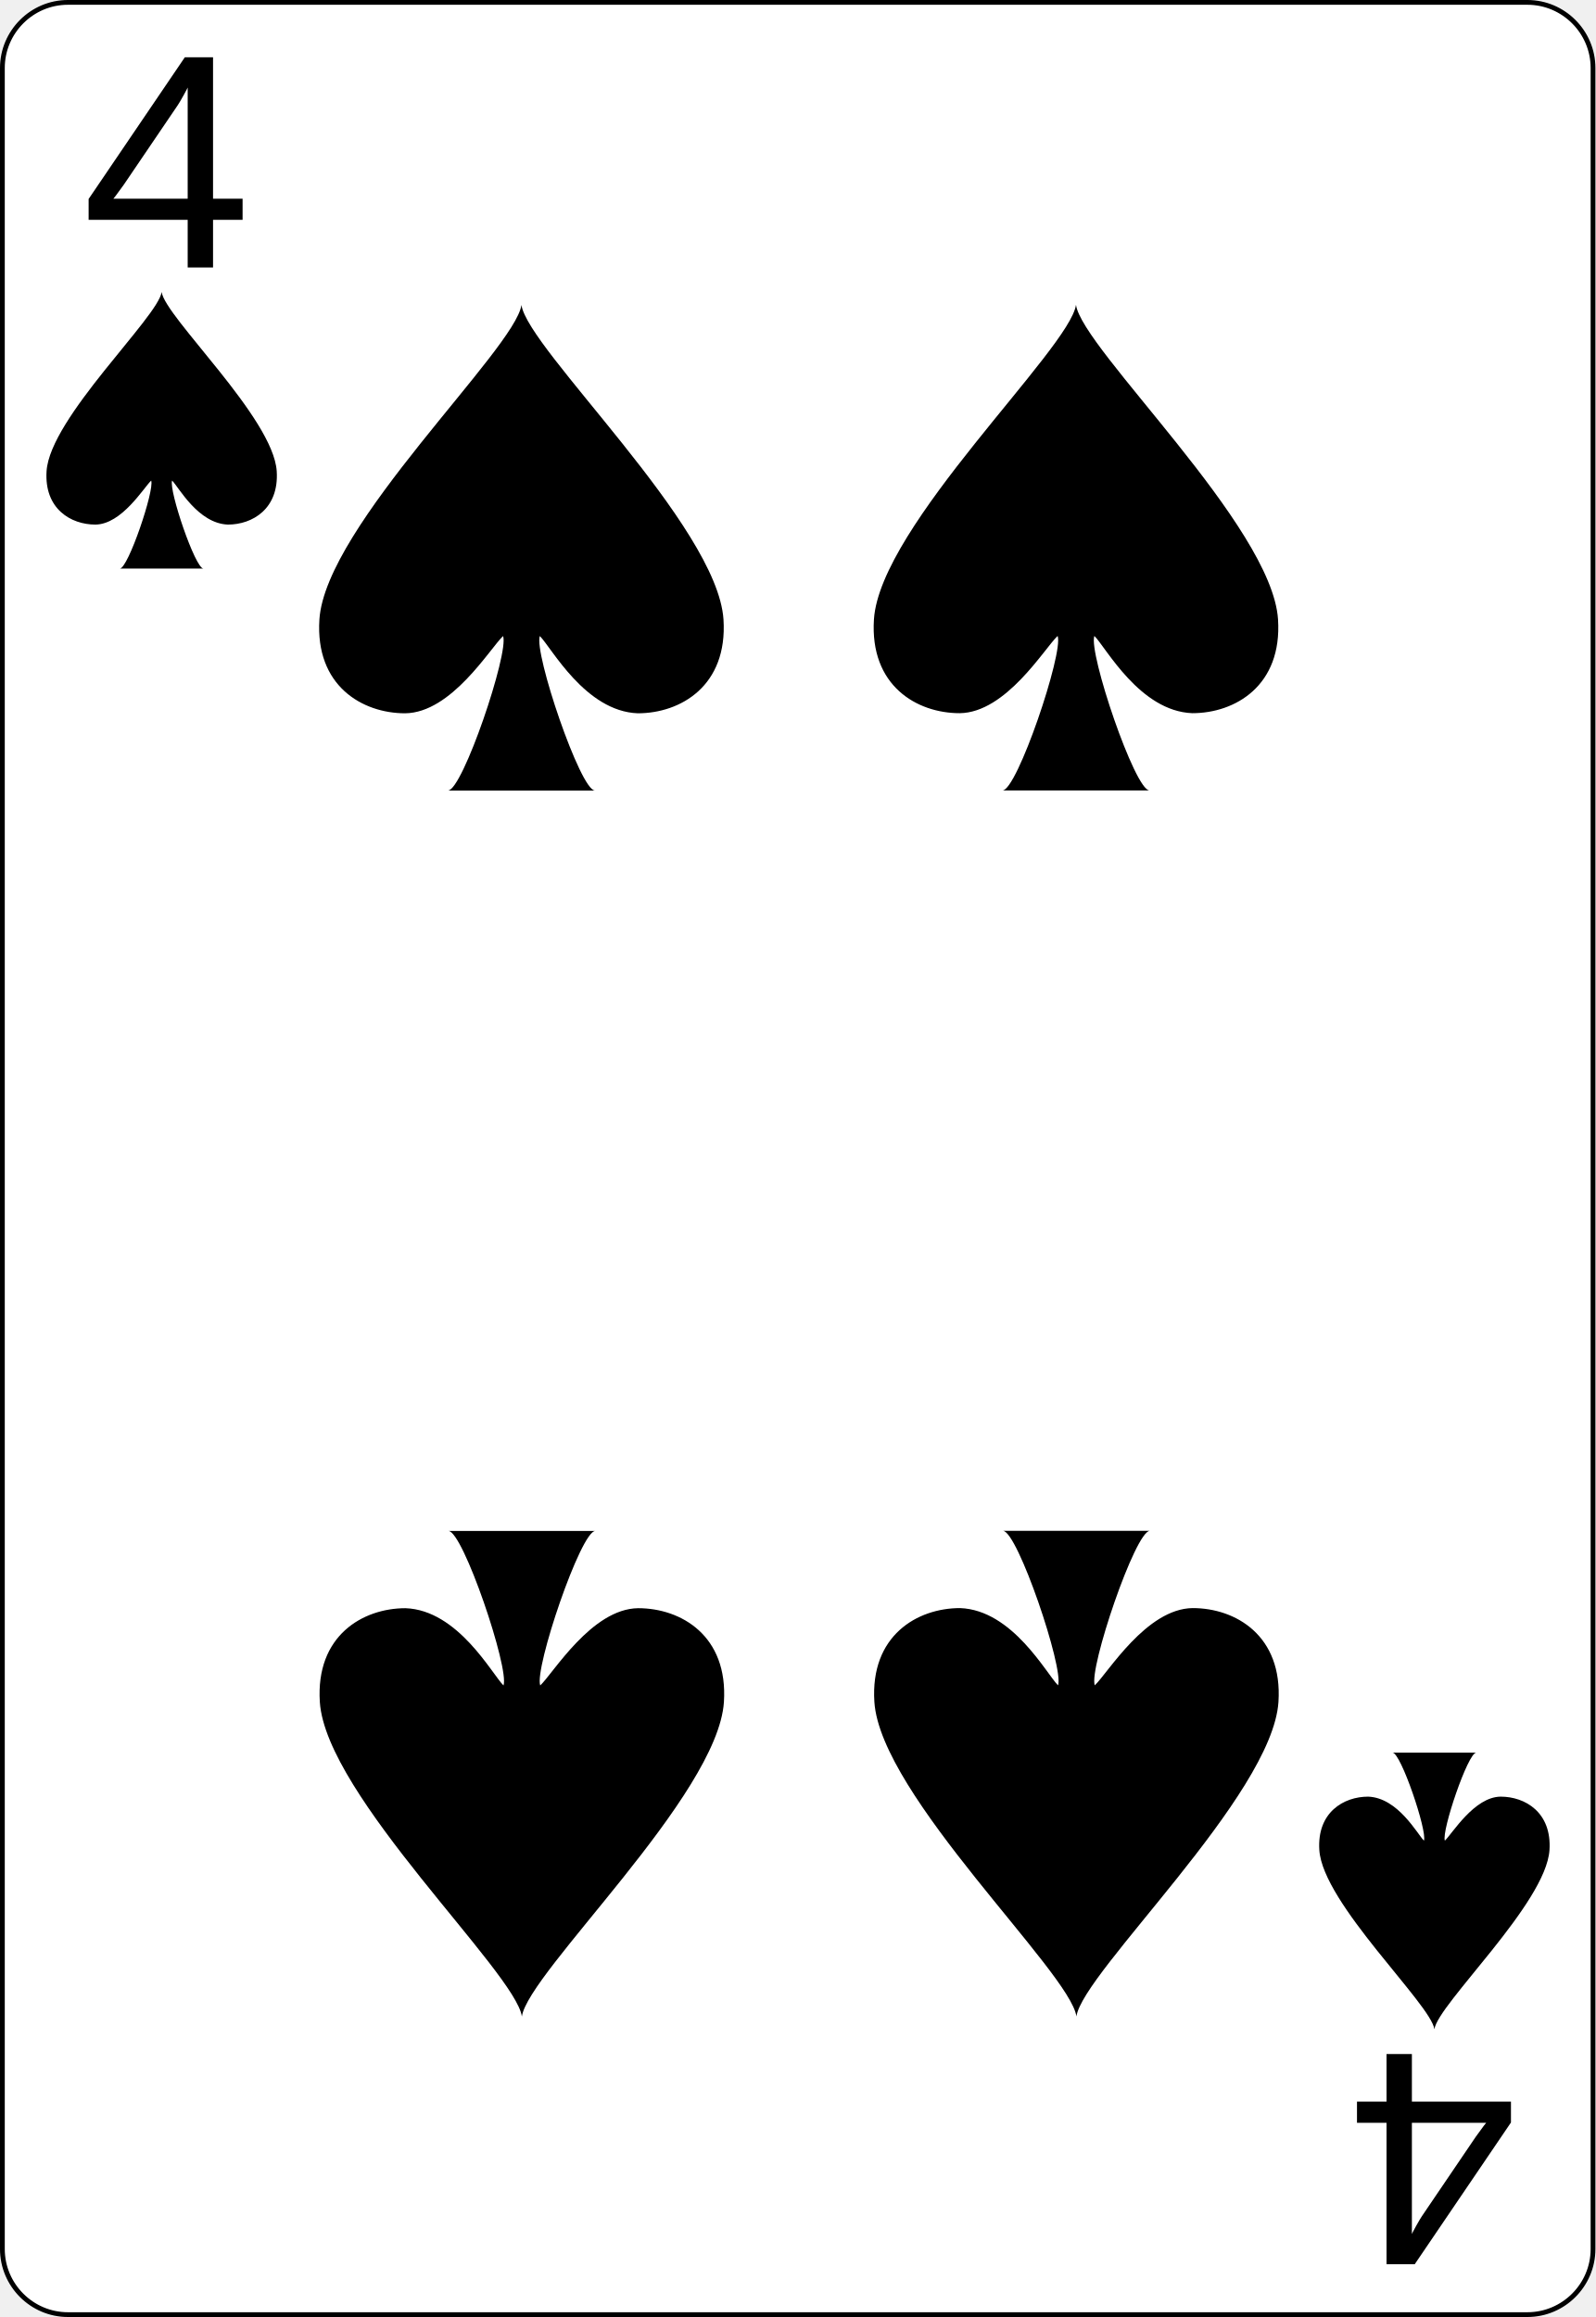
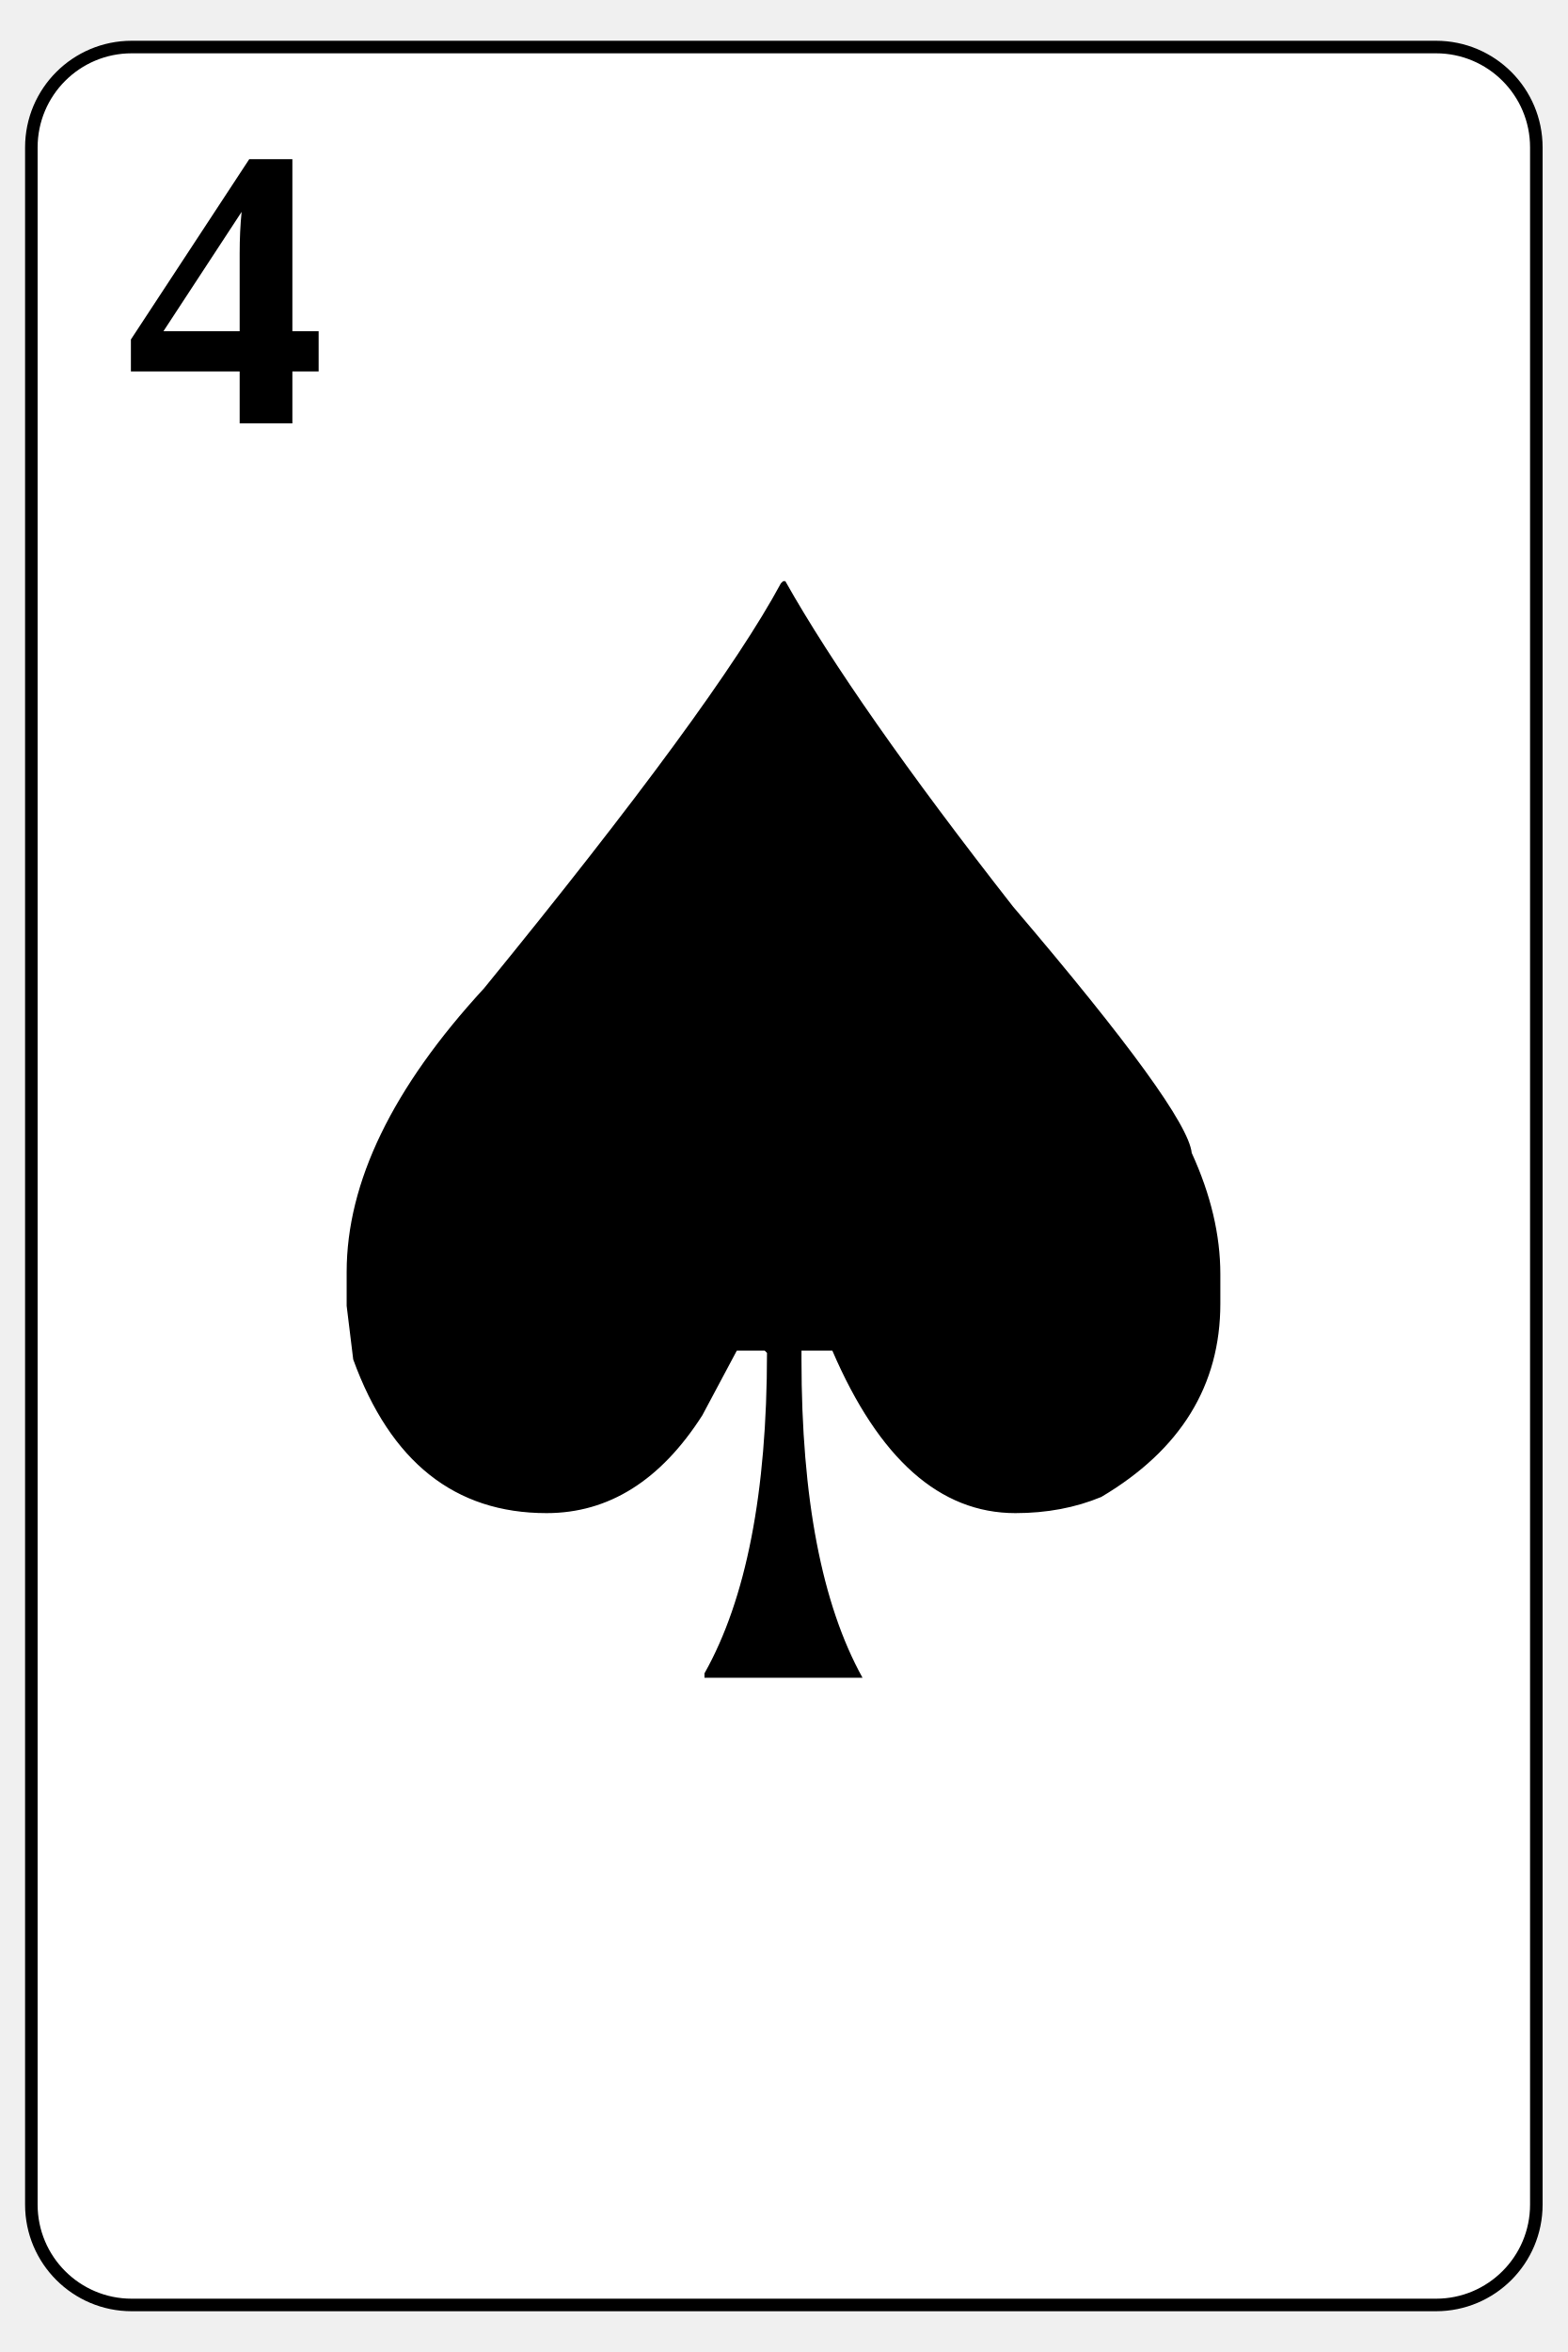
- <svg xmlns="http://www.w3.org/2000/svg" width="167.087pt" height="242.667pt" viewBox="0 0 167.087 242.667" xml:space="preserve" id="svg2" version="1.1">
-   <defs id="defs41" />
-   <g id="Layer_x0020_1" style="fill-rule:nonzero;clip-rule:nonzero;stroke:#000000;stroke-miterlimit:4;">
-     <path style="fill:#FFFFFF;stroke-width:0.5;" d="M166.837,235.548c0,3.777-3.087,6.869-6.871,6.869H7.111c-3.775,0-6.861-3.092-6.861-6.869V7.12C0.25,3.343,3.336,0.25,7.111,0.25h152.855    c3.784,0,6.871,3.093,6.871,6.87v228.428z" id="path5" />
-     <g style="stroke:none;" id="g7">
-       <g id="g9">
- 				
- 			</g>
-     </g>
-     <g id="g15">
- 			
- 		</g>
-     <g id="g19">
- 			
- 		</g>
-     <g style="stroke:none;" id="g23">
-       <g id="g25">
- 				
- 			</g>
-     </g>
-     <g style="stroke:none;" id="g31">
-       <g id="g33">
- 				
- 			</g>
-     </g>
-   </g>
-   <text xml:space="preserve" style="font-size:32px;font-style:normal;font-weight:normal;line-height:125%;letter-spacing:0px;word-spacing:0px;fill:#000000;fill-opacity:1;stroke:none;font-family:Bitstream Vera Sans" x="8.547" y="28.013" id="text3788">
-     <tspan id="tspan3790" x="8.547" y="28.013" style="font-style:normal;font-variant:normal;font-weight:normal;font-stretch:normal;font-family:Arial;-inkscape-font-specification:Arial">4</tspan>
+ <svg xmlns="http://www.w3.org/2000/svg" width="240" height="360" viewBox="0 0 250 370">
+   <rect x="5" y="5" width="240" height="360" rx="16" ry="16" fill="#fff" stroke="#000" stroke-width="2" />
+   <text x="20" y="65" font-size="64" font-family="Times New Roman, serif" fill="#000" font-weight="bold" text-anchor="start" dominant-baseline="top">4</text>
+   <text x="125.0" y="265.0" font-size="240.0" text-anchor="middle" font-family="Georgia, serif" fill="#000">
+     ♠
  </text>
-   <g transform="matrix(1.508595,0,0,1.379325,16.92904,45.0659)" id="layer1-7">
-     <path id="sl" d="M 7.989,3.103 C 7.747,-0.954 0.242,-8.59 0,-10.5 c -0.242,1.909 -7.747,9.545 -7.989,13.603 -0.169,2.868 1.695,4.057 3.39,4.057 1.835,-0.022 3.351,-2.801 3.873,-3.341 0.242,0.716 -1.603,6.682 -2.179,6.682 l 5.811,0 C 2.33,10.501 0.485,4.535 0.727,3.819 1.184,4.315 2.524,7.077 4.601,7.16 6.295,7.159 8.158,5.971 7.989,3.103 z" style="fill:#000000" />
-   </g>
-   <g transform="matrix(2.648679,0,0,2.421718,54.61089,57.36599)" id="layer1-7-88">
-     <path id="sl-4" d="M 7.989,3.103 C 7.747,-0.954 0.242,-8.59 0,-10.5 c -0.242,1.909 -7.747,9.545 -7.989,13.603 -0.169,2.868 1.695,4.057 3.39,4.057 1.835,-0.022 3.351,-2.801 3.873,-3.341 0.242,0.716 -1.603,6.682 -2.179,6.682 l 5.811,0 C 2.33,10.501 0.485,4.535 0.727,3.819 1.184,4.315 2.524,7.077 4.601,7.16 6.295,7.159 8.158,5.971 7.989,3.103 z" style="fill:#000000" />
-   </g>
-   <text xml:space="preserve" style="font-size:32px;font-style:normal;font-weight:normal;line-height:125%;letter-spacing:0px;word-spacing:0px;fill:#000000;fill-opacity:1;stroke:none;font-family:Bitstream Vera Sans" x="-158.978" y="-215.124" id="text3788-7" transform="scale(-1,-1)">
-     <tspan id="tspan3790-6" x="-158.978" y="-215.124" style="font-style:normal;font-variant:normal;font-weight:normal;font-stretch:normal;font-family:Arial;-inkscape-font-specification:Arial">4</tspan>
-   </text>
-   <g transform="matrix(-1.508595,0,0,-1.379325,150.2251,198.0441)" id="layer1-7-3">
-     <path id="sl-1" d="M 7.989,3.103 C 7.747,-0.954 0.242,-8.59 0,-10.5 c -0.242,1.909 -7.747,9.545 -7.989,13.603 -0.169,2.868 1.695,4.057 3.39,4.057 1.835,-0.022 3.351,-2.801 3.873,-3.341 0.242,0.716 -1.603,6.682 -2.179,6.682 l 5.811,0 C 2.33,10.501 0.485,4.535 0.727,3.819 1.184,4.315 2.524,7.077 4.601,7.16 6.295,7.159 8.158,5.971 7.989,3.103 z" style="fill:#000000" />
-   </g>
-   <g transform="matrix(-2.648679,0,0,-2.421718,54.65613,185.7713)" id="layer1-7-88-7">
-     <path id="sl-4-5" d="M 7.989,3.103 C 7.747,-0.954 0.242,-8.59 0,-10.5 c -0.242,1.909 -7.747,9.545 -7.989,13.603 -0.169,2.868 1.695,4.057 3.39,4.057 1.835,-0.022 3.351,-2.801 3.873,-3.341 0.242,0.716 -1.603,6.682 -2.179,6.682 l 5.811,0 C 2.33,10.501 0.485,4.535 0.727,3.819 1.184,4.315 2.524,7.077 4.601,7.16 6.295,7.159 8.158,5.971 7.989,3.103 z" style="fill:#000000" />
-   </g>
-   <g transform="matrix(2.648679,0,0,2.421718,112.688,57.35436)" id="layer1-7-88-1">
-     <path id="sl-4-4" d="M 7.989,3.103 C 7.747,-0.954 0.242,-8.59 0,-10.5 c -0.242,1.909 -7.747,9.545 -7.989,13.603 -0.169,2.868 1.695,4.057 3.39,4.057 1.835,-0.022 3.351,-2.801 3.873,-3.341 0.242,0.716 -1.603,6.682 -2.179,6.682 l 5.811,0 C 2.33,10.501 0.485,4.535 0.727,3.819 1.184,4.315 2.524,7.077 4.601,7.16 6.295,7.159 8.158,5.971 7.989,3.103 z" style="fill:#000000" />
-   </g>
-   <g transform="matrix(-2.648679,0,0,-2.421718,112.7332,185.7597)" id="layer1-7-88-7-9">
-     <path id="sl-4-5-2" d="M 7.989,3.103 C 7.747,-0.954 0.242,-8.59 0,-10.5 c -0.242,1.909 -7.747,9.545 -7.989,13.603 -0.169,2.868 1.695,4.057 3.39,4.057 1.835,-0.022 3.351,-2.801 3.873,-3.341 0.242,0.716 -1.603,6.682 -2.179,6.682 l 5.811,0 C 2.33,10.501 0.485,4.535 0.727,3.819 1.184,4.315 2.524,7.077 4.601,7.16 6.295,7.159 8.158,5.971 7.989,3.103 z" style="fill:#000000" />
-   </g>
</svg>
